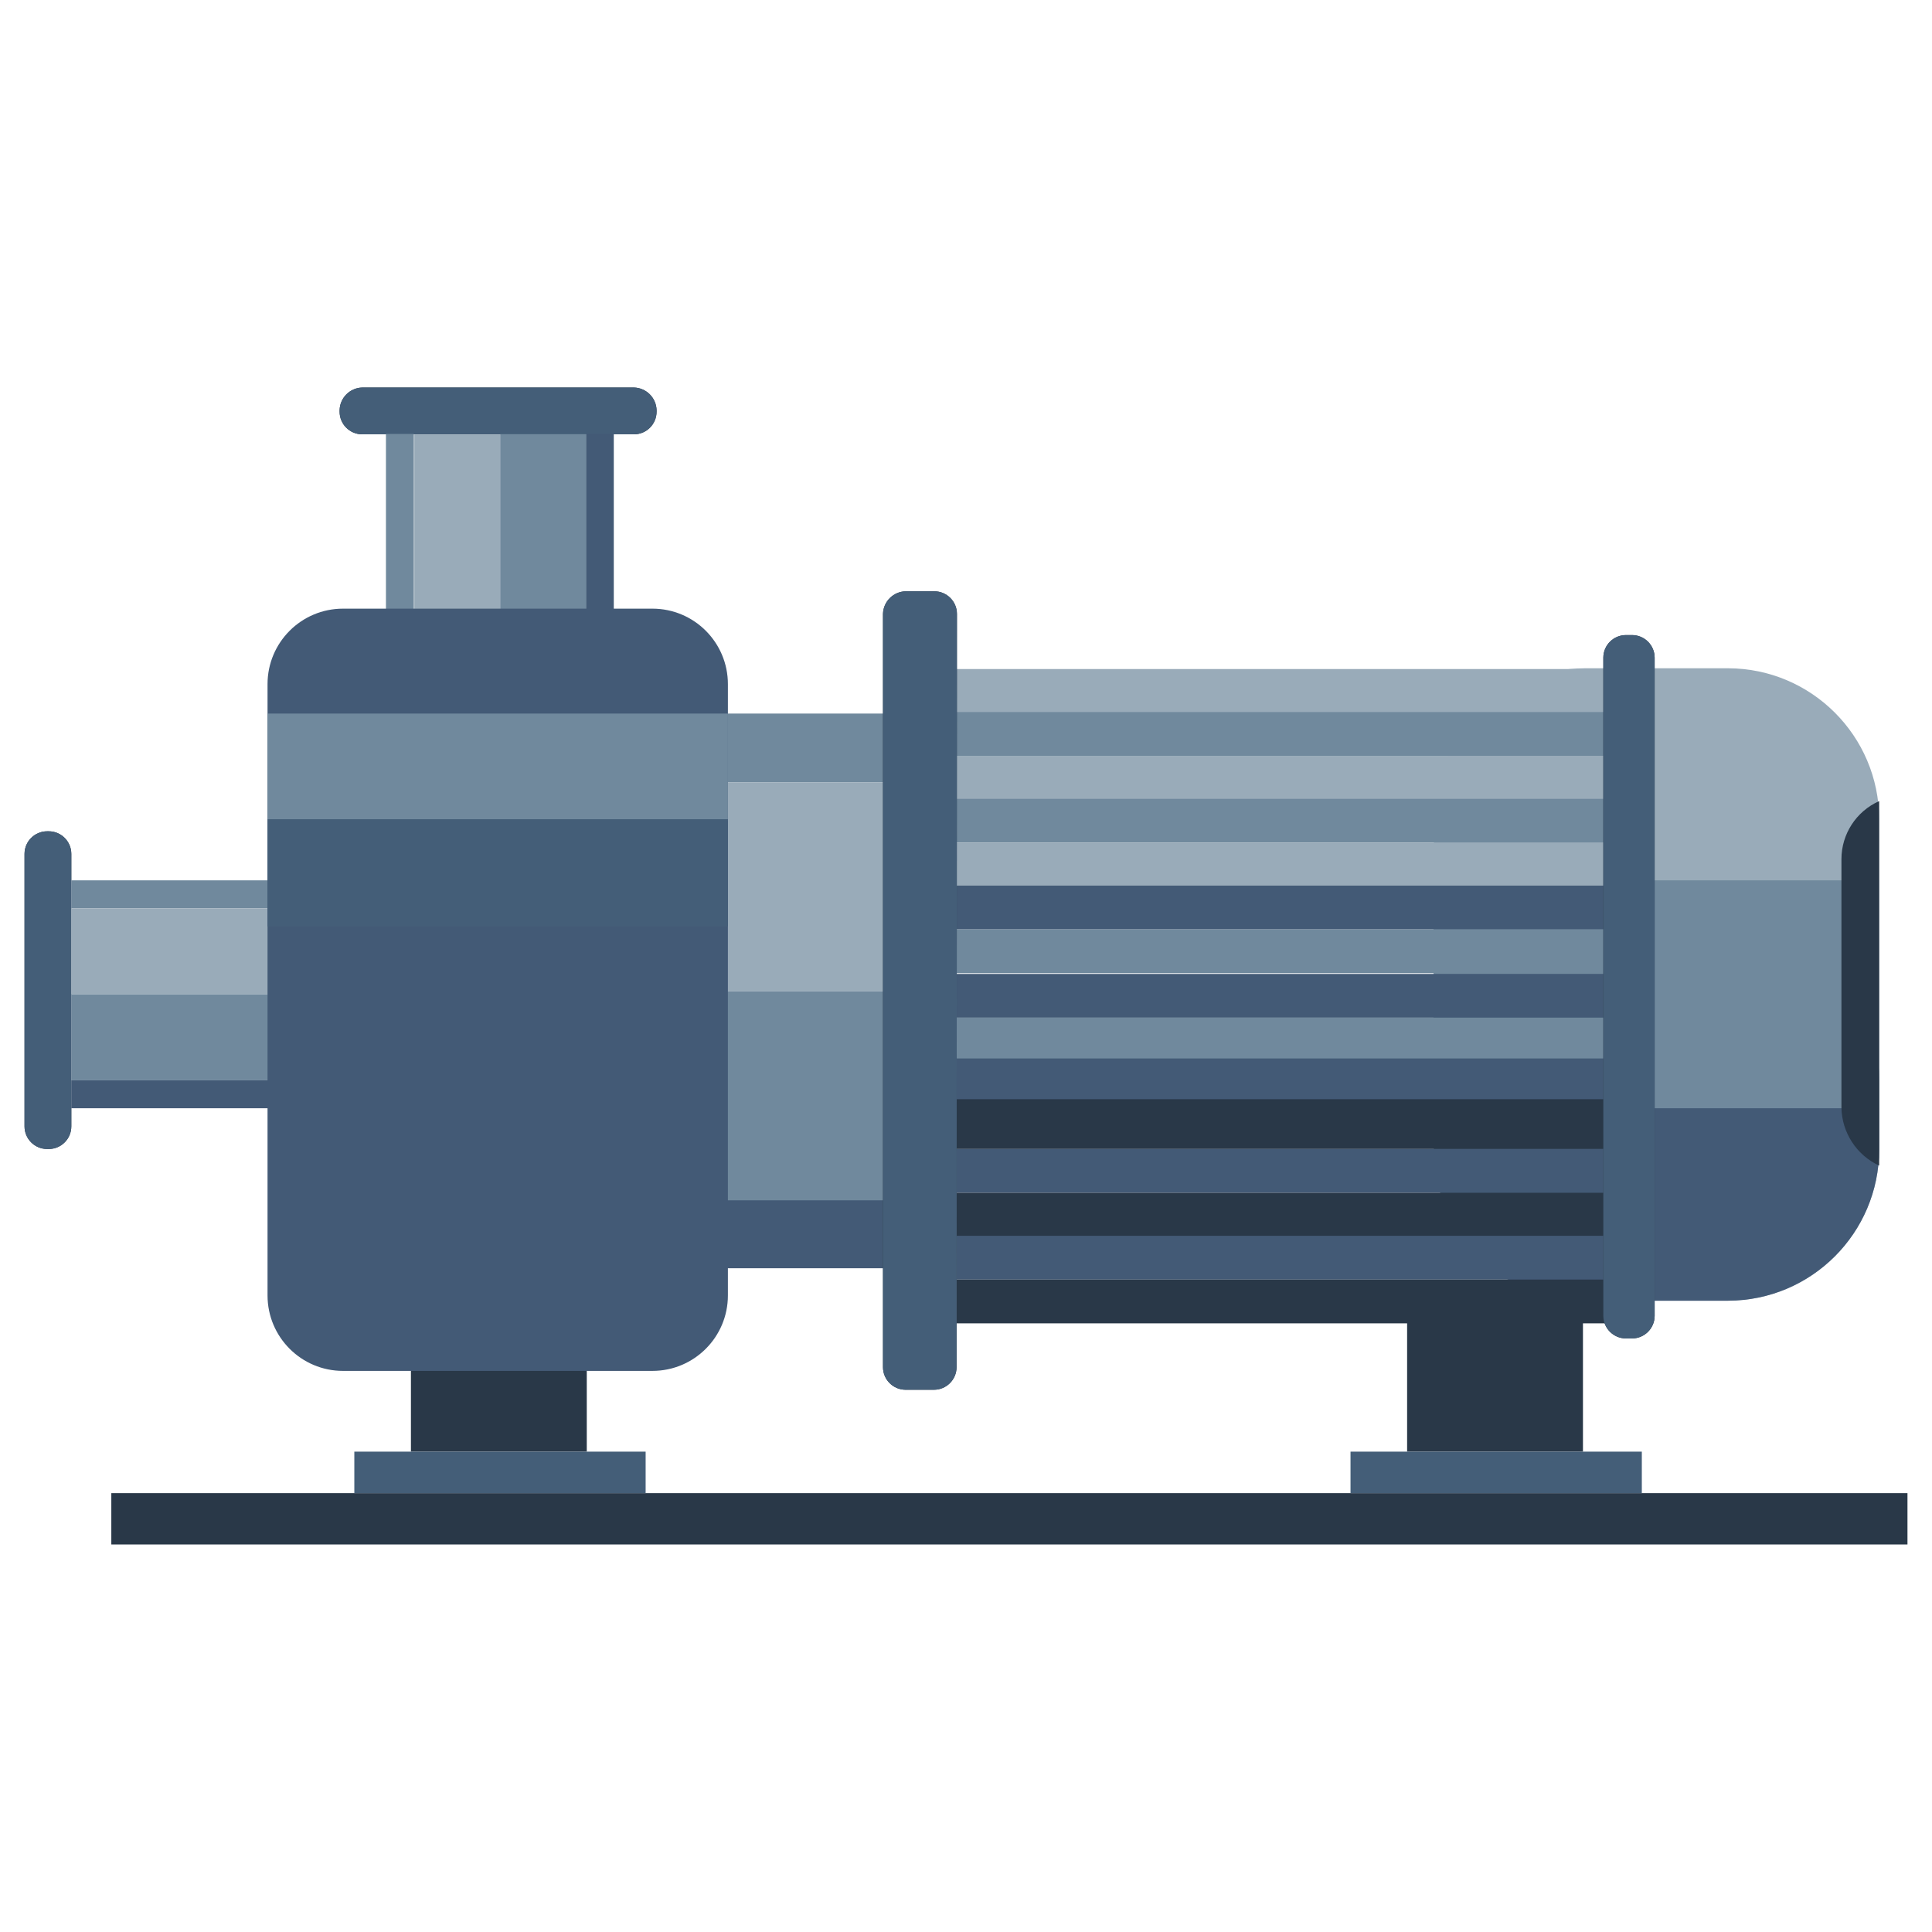
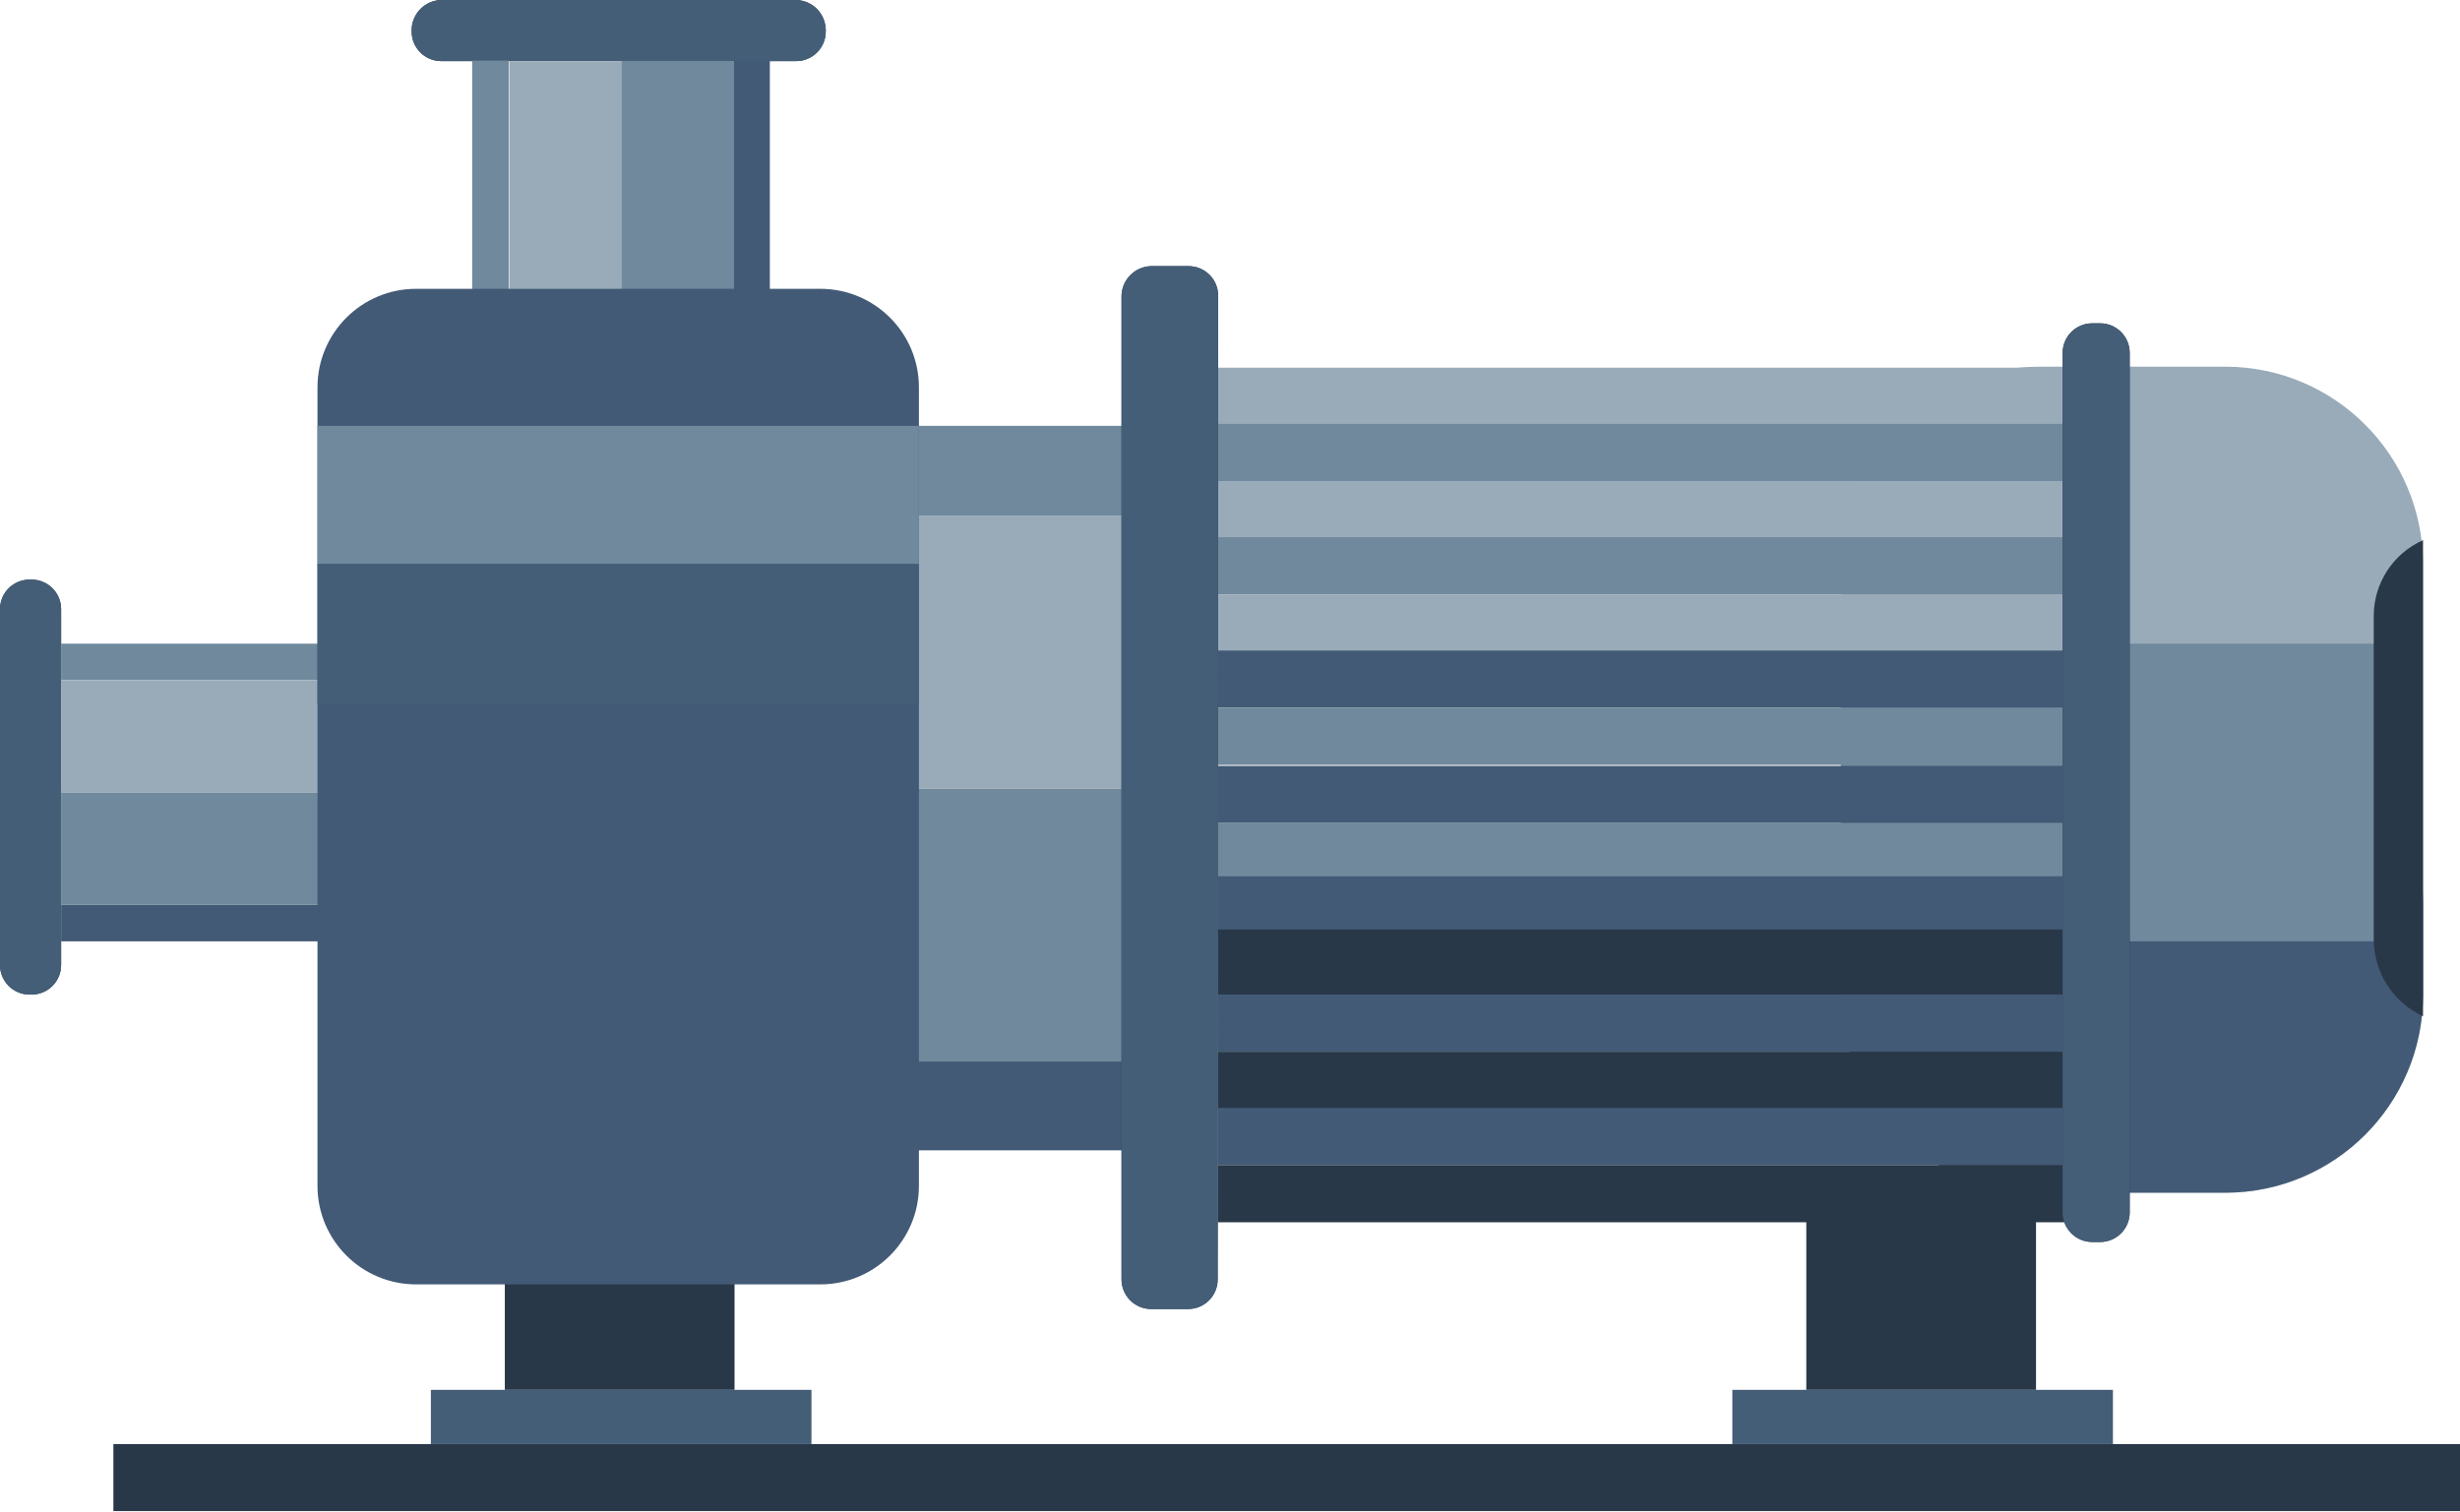
- <svg xmlns="http://www.w3.org/2000/svg" t="1784605503823" class="icon" viewBox="0 0 1024 1024" version="1.1" p-id="10059" width="200" height="200">
-   <path d="M996 609.4a80.24 80.24 0 0 1-80 80h-76a80.24 80.24 0 0 1-80-80v-175.2a80.24 80.24 0 0 1 80-80h76a80.24 80.24 0 0 1 80 80z" fill="#99ABB9" p-id="10060" />
-   <path d="M996 609.4a80.24 80.24 0 0 1-80 80h-76a80.24 80.24 0 0 1-80-80V572a80.24 80.24 0 0 1 80-80h76a80.24 80.24 0 0 1 80 80z" fill="#435A76" p-id="10061" />
-   <path d="M759.8 466.6h236v120.8h-236z" fill="#70899D" p-id="10062" />
-   <path d="M336 205.4a12.32 12.32 0 0 1 12 12v0.8a12 12 0 0 1-12 12H192a12 12 0 0 1-12-12v-0.8a12.32 12.32 0 0 1 12-12z" fill="#293848" p-id="10063" />
-   <path d="M336 205.4a12.32 12.32 0 0 1 12 12v0.8a12 12 0 0 1-12 12H192a12 12 0 0 1-12-12v-0.8a12.32 12.32 0 0 1 12-12z" fill="#445E78" p-id="10064" />
-   <path d="M37.8 597a12 12 0 0 1-12 12h-0.8a12 12 0 0 1-12-12v-144.4a12 12 0 0 1 12-12h0.8a12 12 0 0 1 12 12z" fill="#293848" p-id="10065" />
-   <path d="M37.8 597a12 12 0 0 1-12 12h-0.8a12 12 0 0 1-12-12v-144.4a12 12 0 0 1 12-12h0.8a12 12 0 0 1 12 12z" fill="#445E78" p-id="10066" />
-   <path d="M37.8 466.6h106.4v14.8H37.8z" fill="#70899D" p-id="10067" />
-   <path d="M37.8 572.6h106.4v14.8H37.8z" fill="#435A76" p-id="10068" />
-   <path d="M37.8 481.4h106.4v45.6H37.8z" fill="#99ABB9" p-id="10069" />
-   <path d="M37.8 527h106.4v45.6H37.8zM204.56 230h14.8v106.4h-14.8z" fill="#70899D" p-id="10070" />
-   <path d="M310.52 229.96h14.8v106.4h-14.8z" fill="#435A76" p-id="10071" />
-   <path d="M219.6 230.24h45.6v106.4H219.6z" fill="#99ABB9" p-id="10072" />
-   <path d="M265.12 230.12h45.6v106.4h-45.6zM381 378.2h106.4v36.4h-106.4z" fill="#70899D" p-id="10073" />
-   <path d="M381 635.8h106.4v36.4h-106.4z" fill="#435A76" p-id="10074" />
-   <path d="M381 414.6h106.4v110.8h-106.4z" fill="#99ABB9" p-id="10075" />
-   <path d="M381 525.4h106.4v110.8h-106.4z" fill="#70899D" p-id="10076" />
-   <path d="M507 354.6h350v23.2h-350z" fill="#99ABB9" p-id="10077" />
-   <path d="M507 377.4h350v23.2h-350z" fill="#70899D" p-id="10078" />
-   <path d="M507 400.6h350v23.2h-350z" fill="#99ABB9" p-id="10079" />
-   <path d="M507 423.4h350v23.2h-350z" fill="#70899D" p-id="10080" />
-   <path d="M507 446.6h350v23.2h-350z" fill="#99ABB9" p-id="10081" />
-   <path d="M507 469.4h350v23.2h-350z" fill="#435A76" p-id="10082" />
-   <path d="M507 492.6h350v23.2h-350z" fill="#70899D" p-id="10083" />
-   <path d="M507 516.2h350v23.2h-350z" fill="#435A76" p-id="10084" />
-   <path d="M507 539.4h350v23.2h-350z" fill="#70899D" p-id="10085" />
-   <path d="M507 561h350v23.2h-350z" fill="#435A76" p-id="10086" />
-   <path d="M507 582.6h350v26.4h-350z" fill="#293848" p-id="10087" />
-   <path d="M507 609h350v23.2h-350z" fill="#435A76" p-id="10088" />
-   <path d="M507 632.2h350v23.2h-350z" fill="#293848" p-id="10089" />
-   <path d="M507 655h350v23.2h-350z" fill="#435A76" p-id="10090" />
-   <path d="M507 678.2h350v23.2h-350z" fill="#293848" p-id="10091" />
-   <path d="M507 724.6a12 12 0 0 1-12 12H480a12 12 0 0 1-12-12v-399.2a12.32 12.32 0 0 1 12-12h15.2a12 12 0 0 1 12 12z" fill="#293848" p-id="10092" />
-   <path d="M507 724.6a12 12 0 0 1-12 12H480a12 12 0 0 1-12-12v-399.2a12.32 12.32 0 0 1 12-12h15.2a12 12 0 0 1 12 12z" fill="#445E78" p-id="10093" />
-   <path d="M877 697.4a12 12 0 0 1-12 12h-3.2a12 12 0 0 1-12-12v-348.8a12 12 0 0 1 12-12h3.2a12 12 0 0 1 12 12z" fill="#293848" p-id="10094" />
-   <path d="M877 697.4a12 12 0 0 1-12 12h-3.2a12 12 0 0 1-12-12v-348.8a12 12 0 0 1 12-12h3.2a12 12 0 0 1 12 12z" fill="#445E78" p-id="10095" />
-   <path d="M745.8 695.4h93.2v74h-93.2zM59 791.4h952v27.2h-952z" fill="#293848" p-id="10096" />
-   <path d="M715.8 769.4h154.4v22h-154.4z" fill="#445E78" p-id="10097" />
-   <path d="M217.8 695.4h93.2v74h-93.2z" fill="#293848" p-id="10098" />
-   <path d="M187.8 769.4h154.4v22h-154.4z" fill="#445E78" p-id="10099" />
-   <path d="M345.8 726.6h-164a40 40 0 0 1-40-40v-324a40 40 0 0 1 40-40h164a40 40 0 0 1 40 40v324a40 40 0 0 1-40 40z" fill="#435A76" p-id="10100" />
-   <path d="M996 424.6a33.68 33.68 0 0 0-20 30.8v131.6a34.56 34.56 0 0 0 20 30.8z" fill="#293848" p-id="10101" />
-   <path d="M141.8 378.2h244v56.8h-244z" fill="#70899D" p-id="10102" />
-   <path d="M141.8 434.2h244v56.8h-244z" fill="#445E78" p-id="10103" />
+ <svg xmlns="http://www.w3.org/2000/svg" t="1784605503823" class="icon" viewBox="0 0 998 613.2" version="1.1" p-id="10059" width="194.922" height="119.766" id="svg44">
+   <defs id="defs44" />
+   <path d="m 983,404 a 80.24,80.24 0 0 1 -80,80 H 827 A 80.24,80.24 0 0 1 747,404 V 228.8 a 80.24,80.24 0 0 1 80,-80 h 76 a 80.24,80.24 0 0 1 80,80 z" fill="#99abb9" p-id="10060" id="path1" />
+   <path d="m 983,404 a 80.24,80.24 0 0 1 -80,80 h -76 a 80.24,80.24 0 0 1 -80,-80 v -37.4 a 80.24,80.24 0 0 1 80,-80 h 76 a 80.24,80.24 0 0 1 80,80 z" fill="#435a76" p-id="10061" id="path2" />
+   <path d="m 746.8,261.2 h 236 V 382 h -236 z" fill="#70899d" p-id="10062" id="path3" />
+   <path d="m 323,0 a 12.32,12.32 0 0 1 12,12 v 0.8 a 12,12 0 0 1 -12,12 H 179 a 12,12 0 0 1 -12,-12 V 12 A 12.32,12.32 0 0 1 179,0 Z" fill="#293848" p-id="10063" id="path4" />
+   <path d="m 323,0 a 12.32,12.32 0 0 1 12,12 v 0.8 a 12,12 0 0 1 -12,12 H 179 a 12,12 0 0 1 -12,-12 V 12 A 12.32,12.32 0 0 1 179,0 Z" fill="#445e78" p-id="10064" id="path5" />
+   <path d="m 24.8,391.6 a 12,12 0 0 1 -12,12 H 12 A 12,12 0 0 1 0,391.6 V 247.2 a 12,12 0 0 1 12,-12 h 0.8 a 12,12 0 0 1 12,12 z" fill="#293848" p-id="10065" id="path6" />
+   <path d="m 24.8,391.6 a 12,12 0 0 1 -12,12 H 12 A 12,12 0 0 1 0,391.6 V 247.2 a 12,12 0 0 1 12,-12 h 0.8 a 12,12 0 0 1 12,12 z" fill="#445e78" p-id="10066" id="path7" />
+   <path d="M 24.8,261.2 H 131.2 V 276 H 24.8 Z" fill="#70899d" p-id="10067" id="path8" />
+   <path d="M 24.8,367.2 H 131.2 V 382 H 24.8 Z" fill="#435a76" p-id="10068" id="path9" />
+   <path d="m 24.8,276 h 106.4 v 45.6 H 24.8 Z" fill="#99abb9" p-id="10069" id="path10" />
+   <path d="m 24.8,321.6 h 106.4 v 45.6 H 24.8 Z m 166.76,-297 h 14.8 V 131 h -14.8 z" fill="#70899d" p-id="10070" id="path11" />
+   <path d="m 297.52,24.56 h 14.8 v 106.4 h -14.8 z" fill="#435a76" p-id="10071" id="path12" />
+   <path d="m 206.6,24.84 h 45.6 v 106.4 h -45.6 z" fill="#99abb9" p-id="10072" id="path13" />
+   <path d="m 252.12,24.72 h 45.6 v 106.4 h -45.6 z M 368,172.8 h 106.4 v 36.4 H 368 Z" fill="#70899d" p-id="10073" id="path14" />
+   <path d="m 368,430.4 h 106.4 v 36.4 H 368 Z" fill="#435a76" p-id="10074" id="path15" />
+   <path d="M 368,209.2 H 474.4 V 320 H 368 Z" fill="#99abb9" p-id="10075" id="path16" />
+   <path d="M 368,320 H 474.4 V 430.8 H 368 Z" fill="#70899d" p-id="10076" id="path17" />
+   <path d="m 494,149.2 h 350 v 23.2 H 494 Z" fill="#99abb9" p-id="10077" id="path18" />
+   <path d="m 494,172 h 350 v 23.2 H 494 Z" fill="#70899d" p-id="10078" id="path19" />
+   <path d="m 494,195.2 h 350 v 23.2 H 494 Z" fill="#99abb9" p-id="10079" id="path20" />
+   <path d="m 494,218 h 350 v 23.2 H 494 Z" fill="#70899d" p-id="10080" id="path21" />
+   <path d="m 494,241.2 h 350 v 23.2 H 494 Z" fill="#99abb9" p-id="10081" id="path22" />
+   <path d="m 494,264 h 350 v 23.2 H 494 Z" fill="#435a76" p-id="10082" id="path23" />
+   <path d="m 494,287.2 h 350 v 23.2 H 494 Z" fill="#70899d" p-id="10083" id="path24" />
+   <path d="M 494,310.8 H 844 V 334 H 494 Z" fill="#435a76" p-id="10084" id="path25" />
+   <path d="m 494,334 h 350 v 23.2 H 494 Z" fill="#70899d" p-id="10085" id="path26" />
+   <path d="m 494,355.6 h 350 v 23.2 H 494 Z" fill="#435a76" p-id="10086" id="path27" />
+   <path d="m 494,377.2 h 350 v 26.4 H 494 Z" fill="#293848" p-id="10087" id="path28" />
+   <path d="m 494,403.6 h 350 v 23.2 H 494 Z" fill="#435a76" p-id="10088" id="path29" />
+   <path d="M 494,426.8 H 844 V 450 H 494 Z" fill="#293848" p-id="10089" id="path30" />
+   <path d="m 494,449.6 h 350 v 23.2 H 494 Z" fill="#435a76" p-id="10090" id="path31" />
+   <path d="M 494,472.8 H 844 V 496 H 494 Z" fill="#293848" p-id="10091" id="path32" />
+   <path d="m 494,519.2 a 12,12 0 0 1 -12,12 h -15 a 12,12 0 0 1 -12,-12 V 120 a 12.32,12.32 0 0 1 12,-12 h 15.2 a 12,12 0 0 1 12,12 z" fill="#293848" p-id="10092" id="path33" />
+   <path d="m 494,519.2 a 12,12 0 0 1 -12,12 h -15 a 12,12 0 0 1 -12,-12 V 120 a 12.32,12.32 0 0 1 12,-12 h 15.2 a 12,12 0 0 1 12,12 z" fill="#445e78" p-id="10093" id="path34" />
+   <path d="m 864,492 a 12,12 0 0 1 -12,12 h -3.2 a 12,12 0 0 1 -12,-12 V 143.2 a 12,12 0 0 1 12,-12 h 3.2 a 12,12 0 0 1 12,12 z" fill="#293848" p-id="10094" id="path35" />
+   <path d="m 864,492 a 12,12 0 0 1 -12,12 h -3.2 a 12,12 0 0 1 -12,-12 V 143.2 a 12,12 0 0 1 12,-12 h 3.2 a 12,12 0 0 1 12,12 z" fill="#445e78" p-id="10095" id="path36" />
+   <path d="M 732.8,490 H 826 v 74 H 732.8 Z M 46,586 h 952 v 27.2 H 46 Z" fill="#293848" p-id="10096" id="path37" />
+   <path d="m 702.8,564 h 154.4 v 22 H 702.8 Z" fill="#445e78" p-id="10097" id="path38" />
+   <path d="M 204.8,490 H 298 v 74 h -93.2 z" fill="#293848" p-id="10098" id="path39" />
+   <path d="m 174.8,564 h 154.4 v 22 H 174.8 Z" fill="#445e78" p-id="10099" id="path40" />
+   <path d="m 332.8,521.2 h -164 a 40,40 0 0 1 -40,-40 v -324 a 40,40 0 0 1 40,-40 h 164 a 40,40 0 0 1 40,40 v 324 a 40,40 0 0 1 -40,40 z" fill="#435a76" p-id="10100" id="path41" />
+   <path d="M 983,219.2 A 33.68,33.68 0 0 0 963,250 v 131.6 a 34.56,34.56 0 0 0 20,30.8 z" fill="#293848" p-id="10101" id="path42" />
+   <path d="m 128.8,172.8 h 244 v 56.8 h -244 z" fill="#70899d" p-id="10102" id="path43" />
+   <path d="m 128.8,228.8 h 244 v 56.8 h -244 z" fill="#445e78" p-id="10103" id="path44" />
</svg>
